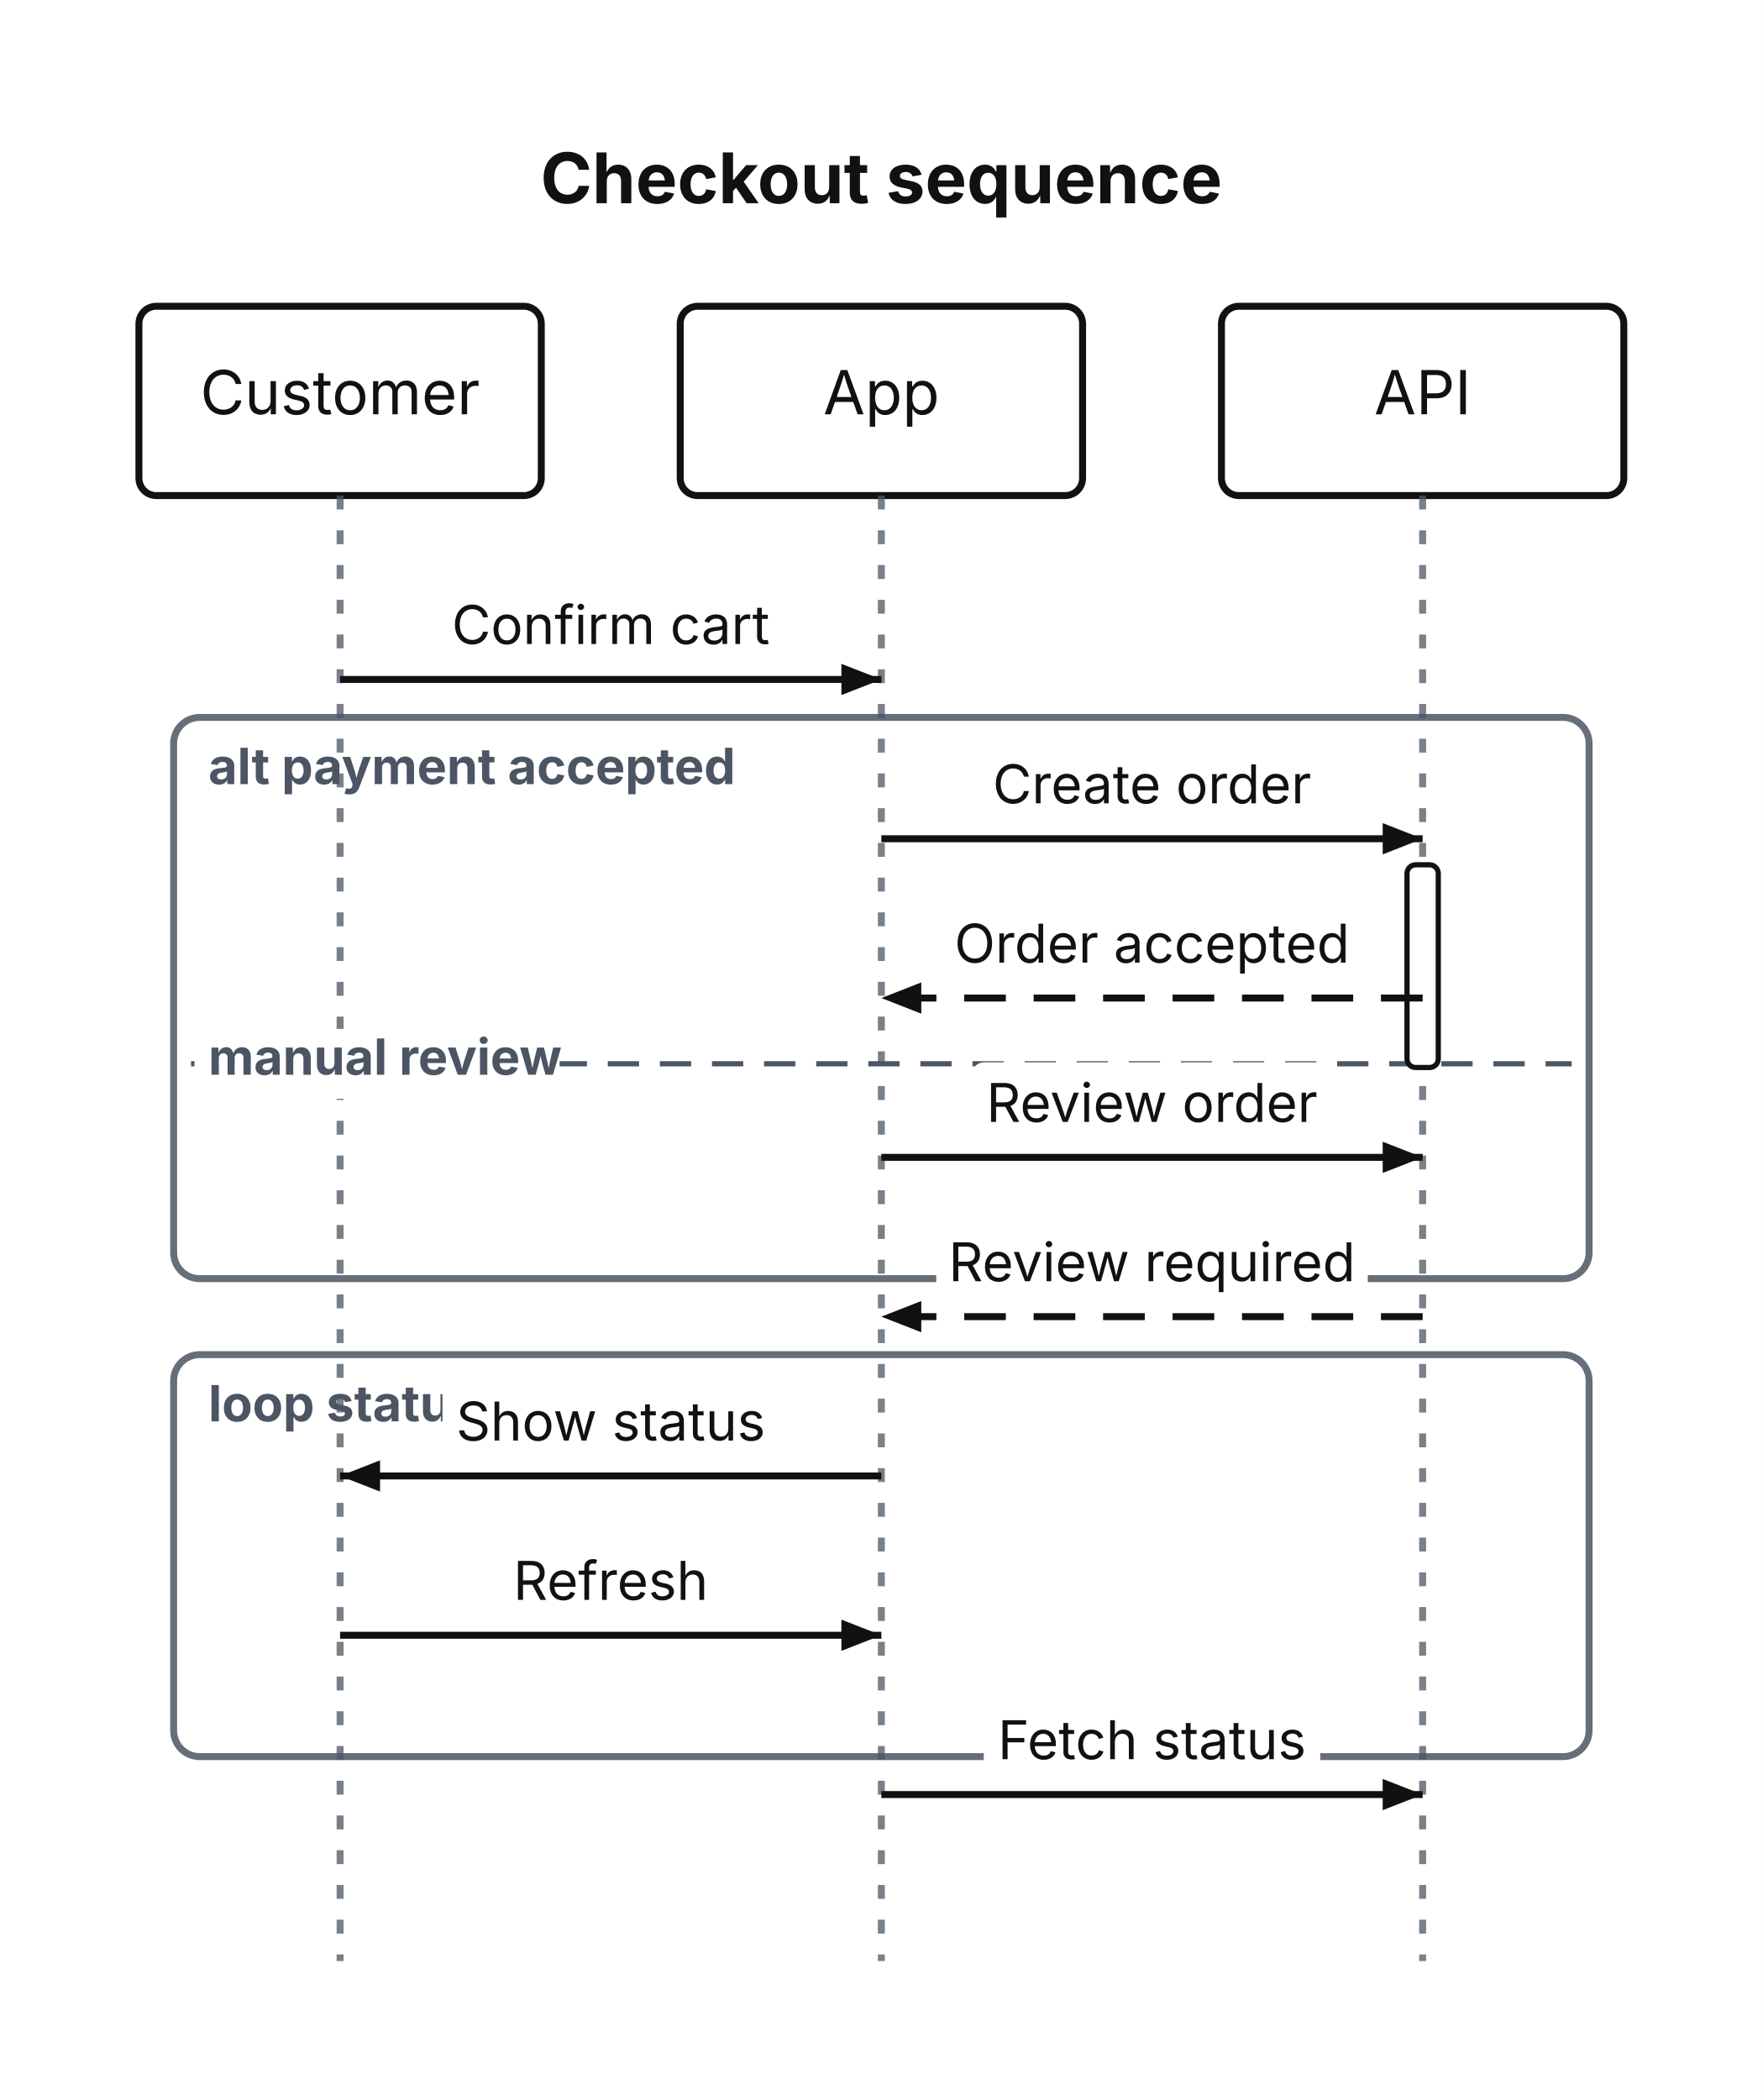
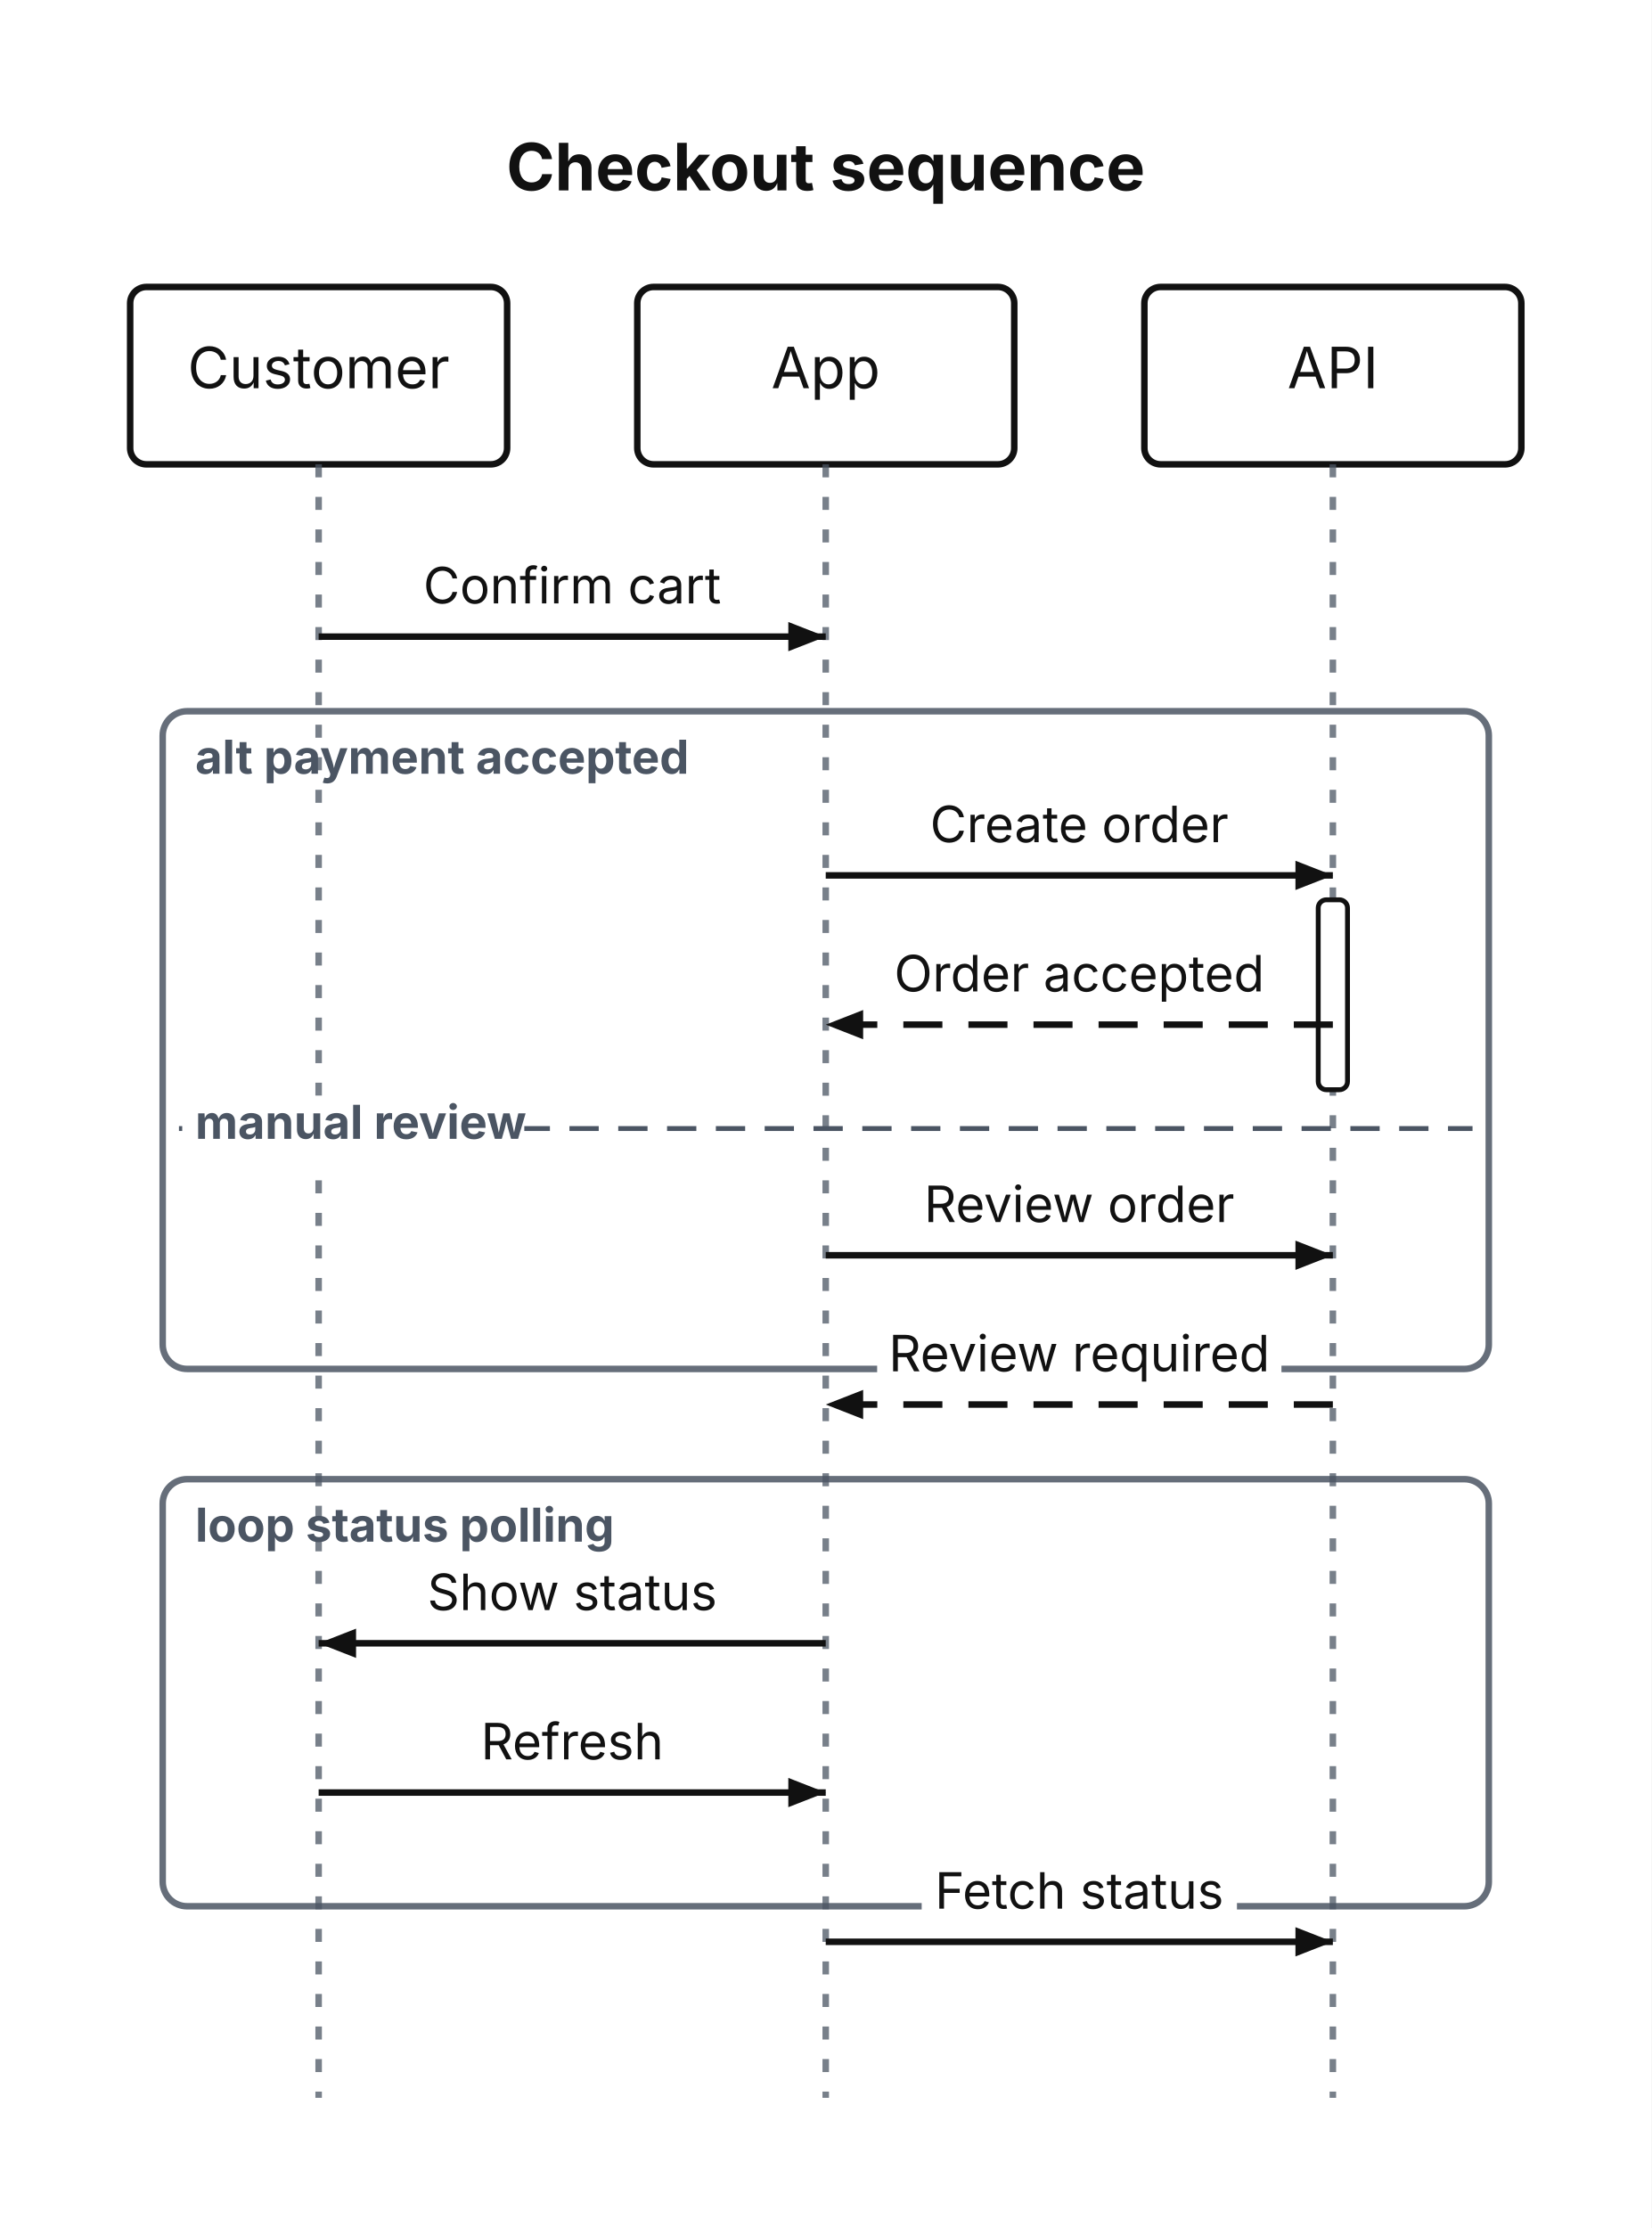
- <svg xmlns="http://www.w3.org/2000/svg" version="1.1" width="406.03" height="483.67" viewBox="0 0 406.03 483.67" class="atelier-diagram" data-renderer="atelier/diagram" role="img">
-   <rect x="0" y="0" width="406.03" height="483.67" fill="#ffffff" />
+ <svg xmlns="http://www.w3.org/2000/svg" version="1.1" width="406.03" height="547.67" viewBox="0 0 406.03 547.67" class="atelier-diagram" data-renderer="atelier/diagram" role="img">
+   <rect x="0" y="0" width="406.03" height="547.67" fill="#ffffff" />
  <text x="203.01" y="46.81" font-family="system-ui, -apple-system, BlinkMacSystemFont, &quot;Segoe UI&quot;, sans-serif" font-size="16.1" font-weight="bold" text-anchor="middle" fill="#111111">Checkout sequence</text>
  <rect x="32" y="70.54" width="92.68" height="43.6" rx="4" fill="#ffffff" stroke="#111111" stroke-width="1.6" />
  <text x="78.34" y="95.42" font-family="system-ui, -apple-system, BlinkMacSystemFont, &quot;Segoe UI&quot;, sans-serif" font-size="14" text-anchor="middle" fill="#111111">Customer</text>
-   <line x1="78.34" y1="114.14" x2="78.34" y2="451.67" fill="none" stroke="#4b5563" stroke-width="1.6" stroke-dasharray="3.2 4.8" opacity="0.75" />
+   <line x1="78.34" y1="114.14" x2="78.34" y2="515.67" fill="none" stroke="#4b5563" stroke-width="1.6" stroke-dasharray="3.2 4.8" opacity="0.75" />
  <rect x="156.68" y="70.54" width="92.68" height="43.6" rx="4" fill="#ffffff" stroke="#111111" stroke-width="1.6" />
  <text x="203.01" y="95.42" font-family="system-ui, -apple-system, BlinkMacSystemFont, &quot;Segoe UI&quot;, sans-serif" font-size="14" text-anchor="middle" fill="#111111">App</text>
-   <line x1="203.01" y1="114.14" x2="203.01" y2="451.67" fill="none" stroke="#4b5563" stroke-width="1.6" stroke-dasharray="3.2 4.8" opacity="0.75" />
+   <line x1="203.01" y1="114.14" x2="203.01" y2="515.67" fill="none" stroke="#4b5563" stroke-width="1.6" stroke-dasharray="3.2 4.8" opacity="0.75" />
  <rect x="281.35" y="70.54" width="92.68" height="43.6" rx="4" fill="#ffffff" stroke="#111111" stroke-width="1.6" />
  <text x="327.69" y="95.42" font-family="system-ui, -apple-system, BlinkMacSystemFont, &quot;Segoe UI&quot;, sans-serif" font-size="14" text-anchor="middle" fill="#111111">API</text>
-   <line x1="327.69" y1="114.14" x2="327.69" y2="451.67" fill="none" stroke="#4b5563" stroke-width="1.6" stroke-dasharray="3.2 4.8" opacity="0.75" />
-   <rect x="40" y="165.23" width="326.03" height="129.27" rx="6" fill="none" stroke="#4b5563" stroke-width="1.6" opacity="0.85" />
-   <text x="48" y="180.59" font-family="system-ui, -apple-system, BlinkMacSystemFont, &quot;Segoe UI&quot;, sans-serif" font-size="11.48" font-weight="bold" fill="#4b5563">alt payment accepted</text>
-   <line x1="44" y1="245.01" x2="362.03" y2="245.01" fill="none" stroke="#4b5563" stroke-width="1.2" stroke-dasharray="7.2 4.8" />
-   <rect x="44.8" y="236.98" width="84.1" height="16.07" fill="#ffffff" />
-   <text x="48" y="247.54" font-family="system-ui, -apple-system, BlinkMacSystemFont, &quot;Segoe UI&quot;, sans-serif" font-size="11.48" font-weight="bold" fill="#4b5563">manual review</text>
-   <rect x="40" y="312" width="326.03" height="92.58" rx="6" fill="none" stroke="#4b5563" stroke-width="1.6" opacity="0.85" />
-   <text x="48" y="327.36" font-family="system-ui, -apple-system, BlinkMacSystemFont, &quot;Segoe UI&quot;, sans-serif" font-size="11.48" font-weight="bold" fill="#4b5563">loop status polling</text>
-   <rect x="324.09" y="199.18" width="7.2" height="46.69" rx="2" fill="#ffffff" stroke="#111111" stroke-width="1.2" />
+   <line x1="327.69" y1="114.14" x2="327.69" y2="515.67" fill="none" stroke="#4b5563" stroke-width="1.6" stroke-dasharray="3.2 4.8" opacity="0.75" />
+   <rect x="40" y="174.83" width="326.03" height="161.67" rx="6" fill="none" stroke="#4b5563" stroke-width="1.6" opacity="0.85" />
+   <text x="48" y="190.19" font-family="system-ui, -apple-system, BlinkMacSystemFont, &quot;Segoe UI&quot;, sans-serif" font-size="11.48" font-weight="bold" fill="#4b5563">alt payment accepted</text>
+   <line x1="44" y1="277.41" x2="362.03" y2="277.41" fill="none" stroke="#4b5563" stroke-width="1.2" stroke-dasharray="7.2 4.8" />
+   <rect x="44.8" y="269.38" width="84.1" height="16.07" fill="#ffffff" />
+   <text x="48" y="279.94" font-family="system-ui, -apple-system, BlinkMacSystemFont, &quot;Segoe UI&quot;, sans-serif" font-size="11.48" font-weight="bold" fill="#4b5563">manual review</text>
+   <rect x="40" y="363.6" width="326.03" height="104.98" rx="6" fill="none" stroke="#4b5563" stroke-width="1.6" opacity="0.85" />
+   <text x="48" y="378.96" font-family="system-ui, -apple-system, BlinkMacSystemFont, &quot;Segoe UI&quot;, sans-serif" font-size="11.48" font-weight="bold" fill="#4b5563">loop status polling</text>
+   <rect x="324.09" y="221.18" width="7.2" height="46.69" rx="2" fill="#ffffff" stroke="#111111" stroke-width="1.2" />
  <line x1="78.34" y1="156.49" x2="203.01" y2="156.49" fill="none" stroke="#111111" stroke-width="1.6" />
  <path d="M 203.01 156.49 L 193.81 152.89 L 193.81 160.09 Z" fill="#111111" />
  <rect x="101.93" y="134.59" width="77.48" height="19.09" rx="2.8" fill="#ffffff" />
  <text x="140.68" y="148.33" font-family="system-ui, -apple-system, BlinkMacSystemFont, &quot;Segoe UI&quot;, sans-serif" font-size="12.32" text-anchor="middle" fill="#111111">Confirm cart</text>
-   <line x1="203.01" y1="193.18" x2="327.69" y2="193.18" fill="none" stroke="#111111" stroke-width="1.6" />
-   <path d="M 327.69 193.18 L 318.49 189.58 L 318.49 196.78 Z" fill="#111111" />
-   <rect x="225.58" y="171.29" width="79.55" height="19.09" rx="2.8" fill="#ffffff" />
-   <text x="265.35" y="185.02" font-family="system-ui, -apple-system, BlinkMacSystemFont, &quot;Segoe UI&quot;, sans-serif" font-size="12.32" text-anchor="middle" fill="#111111">Create order</text>
-   <line x1="327.69" y1="229.87" x2="203.01" y2="229.87" fill="none" stroke="#111111" stroke-width="1.6" stroke-dasharray="9.6 6.4" />
-   <path d="M 203.01 229.87 L 212.21 226.27 L 212.21 233.47 Z" fill="#111111" />
-   <rect x="217.7" y="207.98" width="95.31" height="19.09" rx="2.8" fill="#ffffff" />
-   <text x="265.35" y="221.71" font-family="system-ui, -apple-system, BlinkMacSystemFont, &quot;Segoe UI&quot;, sans-serif" font-size="12.32" text-anchor="middle" fill="#111111">Order accepted</text>
-   <line x1="203.01" y1="266.56" x2="327.69" y2="266.56" fill="none" stroke="#111111" stroke-width="1.6" />
-   <path d="M 327.69 266.56 L 318.49 262.96 L 318.49 270.16 Z" fill="#111111" />
-   <rect x="223.87" y="244.67" width="82.96" height="19.09" rx="2.8" fill="#ffffff" />
-   <text x="265.35" y="258.4" font-family="system-ui, -apple-system, BlinkMacSystemFont, &quot;Segoe UI&quot;, sans-serif" font-size="12.32" text-anchor="middle" fill="#111111">Review order</text>
-   <line x1="327.69" y1="303.25" x2="203.01" y2="303.25" fill="none" stroke="#111111" stroke-width="1.6" stroke-dasharray="9.6 6.4" />
-   <path d="M 203.01 303.25 L 212.21 299.65 L 212.21 306.85 Z" fill="#111111" />
-   <rect x="215.65" y="281.36" width="99.4" height="19.09" rx="2.8" fill="#ffffff" />
-   <text x="265.35" y="295.09" font-family="system-ui, -apple-system, BlinkMacSystemFont, &quot;Segoe UI&quot;, sans-serif" font-size="12.32" text-anchor="middle" fill="#111111">Review required</text>
-   <line x1="203.01" y1="339.94" x2="78.34" y2="339.94" fill="none" stroke="#111111" stroke-width="1.6" />
-   <path d="M 78.34 339.94 L 87.54 336.34 L 87.54 343.54 Z" fill="#111111" />
-   <rect x="101.92" y="318.05" width="77.51" height="19.09" rx="2.8" fill="#ffffff" />
-   <text x="140.68" y="331.78" font-family="system-ui, -apple-system, BlinkMacSystemFont, &quot;Segoe UI&quot;, sans-serif" font-size="12.32" text-anchor="middle" fill="#111111">Show status</text>
-   <line x1="78.34" y1="376.63" x2="203.01" y2="376.63" fill="none" stroke="#111111" stroke-width="1.6" />
-   <path d="M 203.01 376.63 L 193.81 373.03 L 193.81 380.23 Z" fill="#111111" />
-   <rect x="113.91" y="354.74" width="53.53" height="19.09" rx="2.8" fill="#ffffff" />
-   <text x="140.68" y="368.48" font-family="system-ui, -apple-system, BlinkMacSystemFont, &quot;Segoe UI&quot;, sans-serif" font-size="12.32" text-anchor="middle" fill="#111111">Refresh</text>
-   <line x1="203.01" y1="413.32" x2="327.69" y2="413.32" fill="none" stroke="#111111" stroke-width="1.6" />
-   <path d="M 327.69 413.32 L 318.49 409.72 L 318.49 416.92 Z" fill="#111111" />
-   <rect x="226.6" y="391.43" width="77.51" height="19.09" rx="2.8" fill="#ffffff" />
-   <text x="265.35" y="405.17" font-family="system-ui, -apple-system, BlinkMacSystemFont, &quot;Segoe UI&quot;, sans-serif" font-size="12.32" text-anchor="middle" fill="#111111">Fetch status</text>
+   <line x1="203.01" y1="215.18" x2="327.69" y2="215.18" fill="none" stroke="#111111" stroke-width="1.6" />
+   <path d="M 327.69 215.18 L 318.49 211.58 L 318.49 218.78 Z" fill="#111111" />
+   <rect x="225.58" y="193.29" width="79.55" height="19.09" rx="2.8" fill="#ffffff" />
+   <text x="265.35" y="207.02" font-family="system-ui, -apple-system, BlinkMacSystemFont, &quot;Segoe UI&quot;, sans-serif" font-size="12.32" text-anchor="middle" fill="#111111">Create order</text>
+   <line x1="327.69" y1="251.87" x2="203.01" y2="251.87" fill="none" stroke="#111111" stroke-width="1.6" stroke-dasharray="9.6 6.4" />
+   <path d="M 203.01 251.87 L 212.21 248.27 L 212.21 255.47 Z" fill="#111111" />
+   <rect x="217.7" y="229.98" width="95.31" height="19.09" rx="2.8" fill="#ffffff" />
+   <text x="265.35" y="243.71" font-family="system-ui, -apple-system, BlinkMacSystemFont, &quot;Segoe UI&quot;, sans-serif" font-size="12.32" text-anchor="middle" fill="#111111">Order accepted</text>
+   <line x1="203.01" y1="308.56" x2="327.69" y2="308.56" fill="none" stroke="#111111" stroke-width="1.6" />
+   <path d="M 327.69 308.56 L 318.49 304.96 L 318.49 312.16 Z" fill="#111111" />
+   <rect x="223.87" y="286.67" width="82.96" height="19.09" rx="2.8" fill="#ffffff" />
+   <text x="265.35" y="300.4" font-family="system-ui, -apple-system, BlinkMacSystemFont, &quot;Segoe UI&quot;, sans-serif" font-size="12.32" text-anchor="middle" fill="#111111">Review order</text>
+   <line x1="327.69" y1="345.25" x2="203.01" y2="345.25" fill="none" stroke="#111111" stroke-width="1.6" stroke-dasharray="9.6 6.4" />
+   <path d="M 203.01 345.25 L 212.21 341.65 L 212.21 348.85 Z" fill="#111111" />
+   <rect x="215.65" y="323.36" width="99.4" height="19.09" rx="2.8" fill="#ffffff" />
+   <text x="265.35" y="337.09" font-family="system-ui, -apple-system, BlinkMacSystemFont, &quot;Segoe UI&quot;, sans-serif" font-size="12.32" text-anchor="middle" fill="#111111">Review required</text>
+   <line x1="203.01" y1="403.94" x2="78.34" y2="403.94" fill="none" stroke="#111111" stroke-width="1.6" />
+   <path d="M 78.34 403.94 L 87.54 400.34 L 87.54 407.54 Z" fill="#111111" />
+   <rect x="101.92" y="382.05" width="77.51" height="19.09" rx="2.8" fill="#ffffff" />
+   <text x="140.68" y="395.78" font-family="system-ui, -apple-system, BlinkMacSystemFont, &quot;Segoe UI&quot;, sans-serif" font-size="12.32" text-anchor="middle" fill="#111111">Show status</text>
+   <line x1="78.34" y1="440.63" x2="203.01" y2="440.63" fill="none" stroke="#111111" stroke-width="1.6" />
+   <path d="M 203.01 440.63 L 193.81 437.03 L 193.81 444.23 Z" fill="#111111" />
+   <rect x="113.91" y="418.74" width="53.53" height="19.09" rx="2.8" fill="#ffffff" />
+   <text x="140.68" y="432.48" font-family="system-ui, -apple-system, BlinkMacSystemFont, &quot;Segoe UI&quot;, sans-serif" font-size="12.32" text-anchor="middle" fill="#111111">Refresh</text>
+   <line x1="203.01" y1="477.32" x2="327.69" y2="477.32" fill="none" stroke="#111111" stroke-width="1.6" />
+   <path d="M 327.69 477.32 L 318.49 473.72 L 318.49 480.92 Z" fill="#111111" />
+   <rect x="226.6" y="455.43" width="77.51" height="19.09" rx="2.8" fill="#ffffff" />
+   <text x="265.35" y="469.17" font-family="system-ui, -apple-system, BlinkMacSystemFont, &quot;Segoe UI&quot;, sans-serif" font-size="12.32" text-anchor="middle" fill="#111111">Fetch status</text>
</svg>
